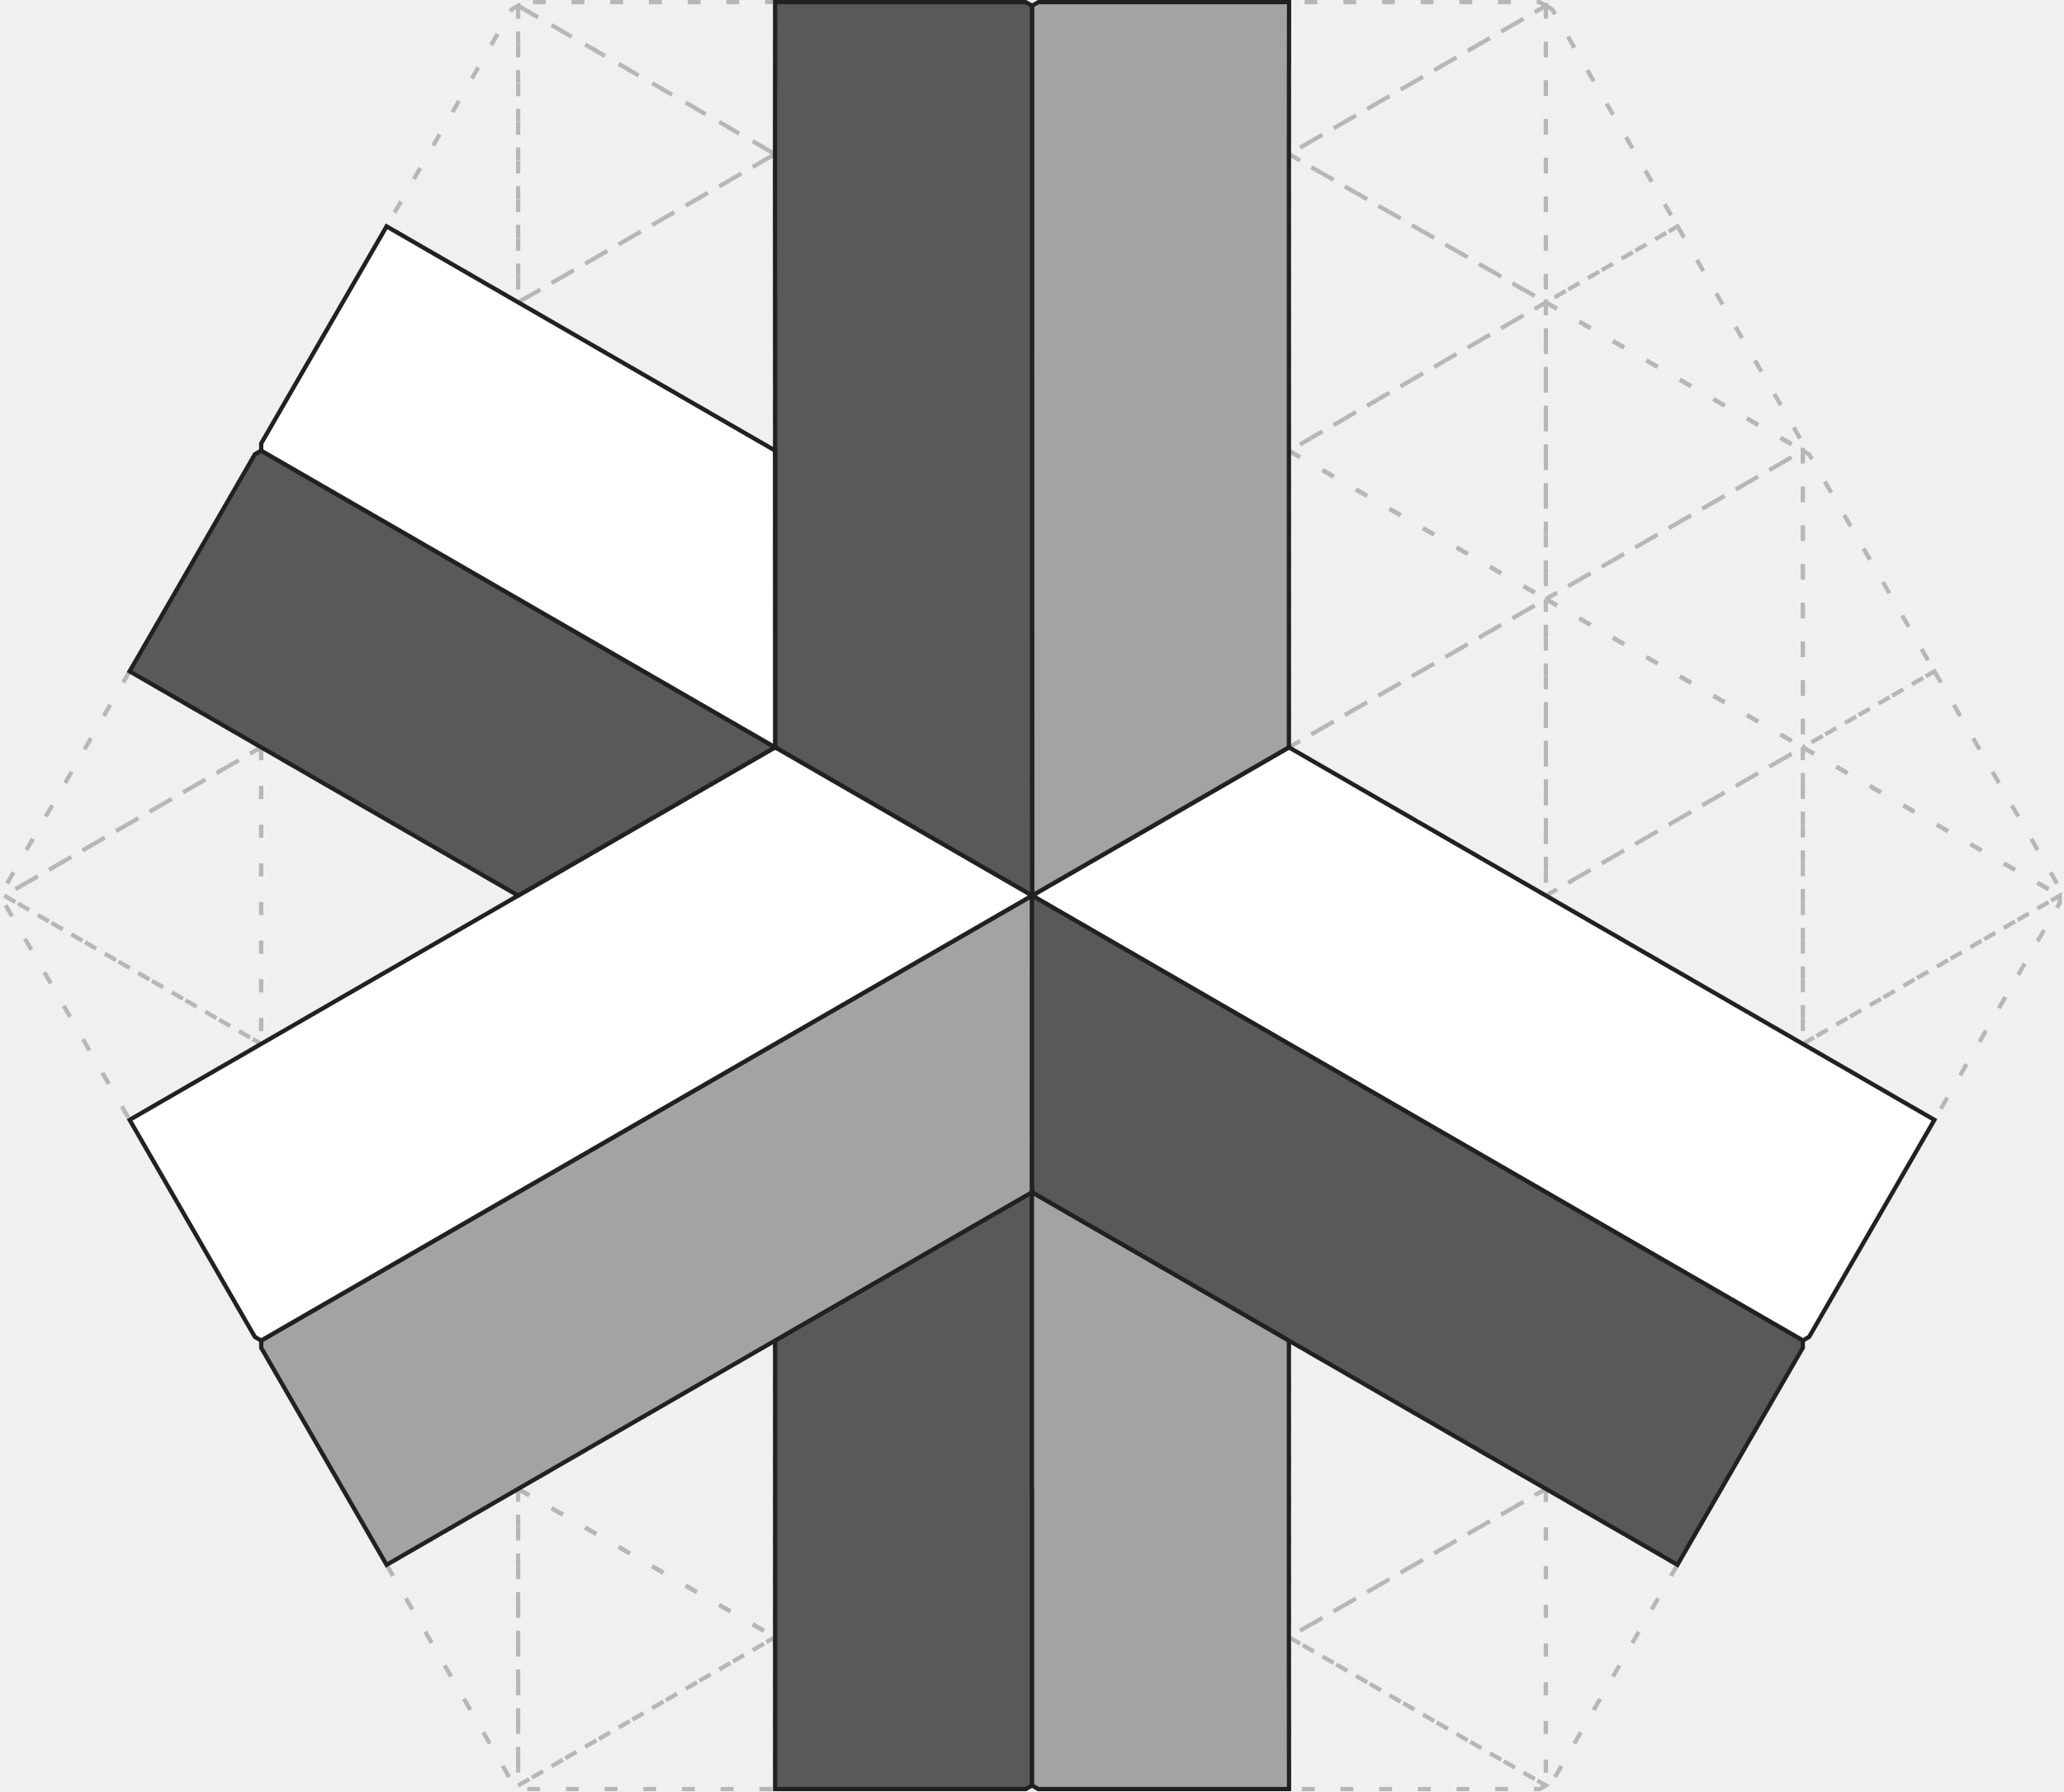
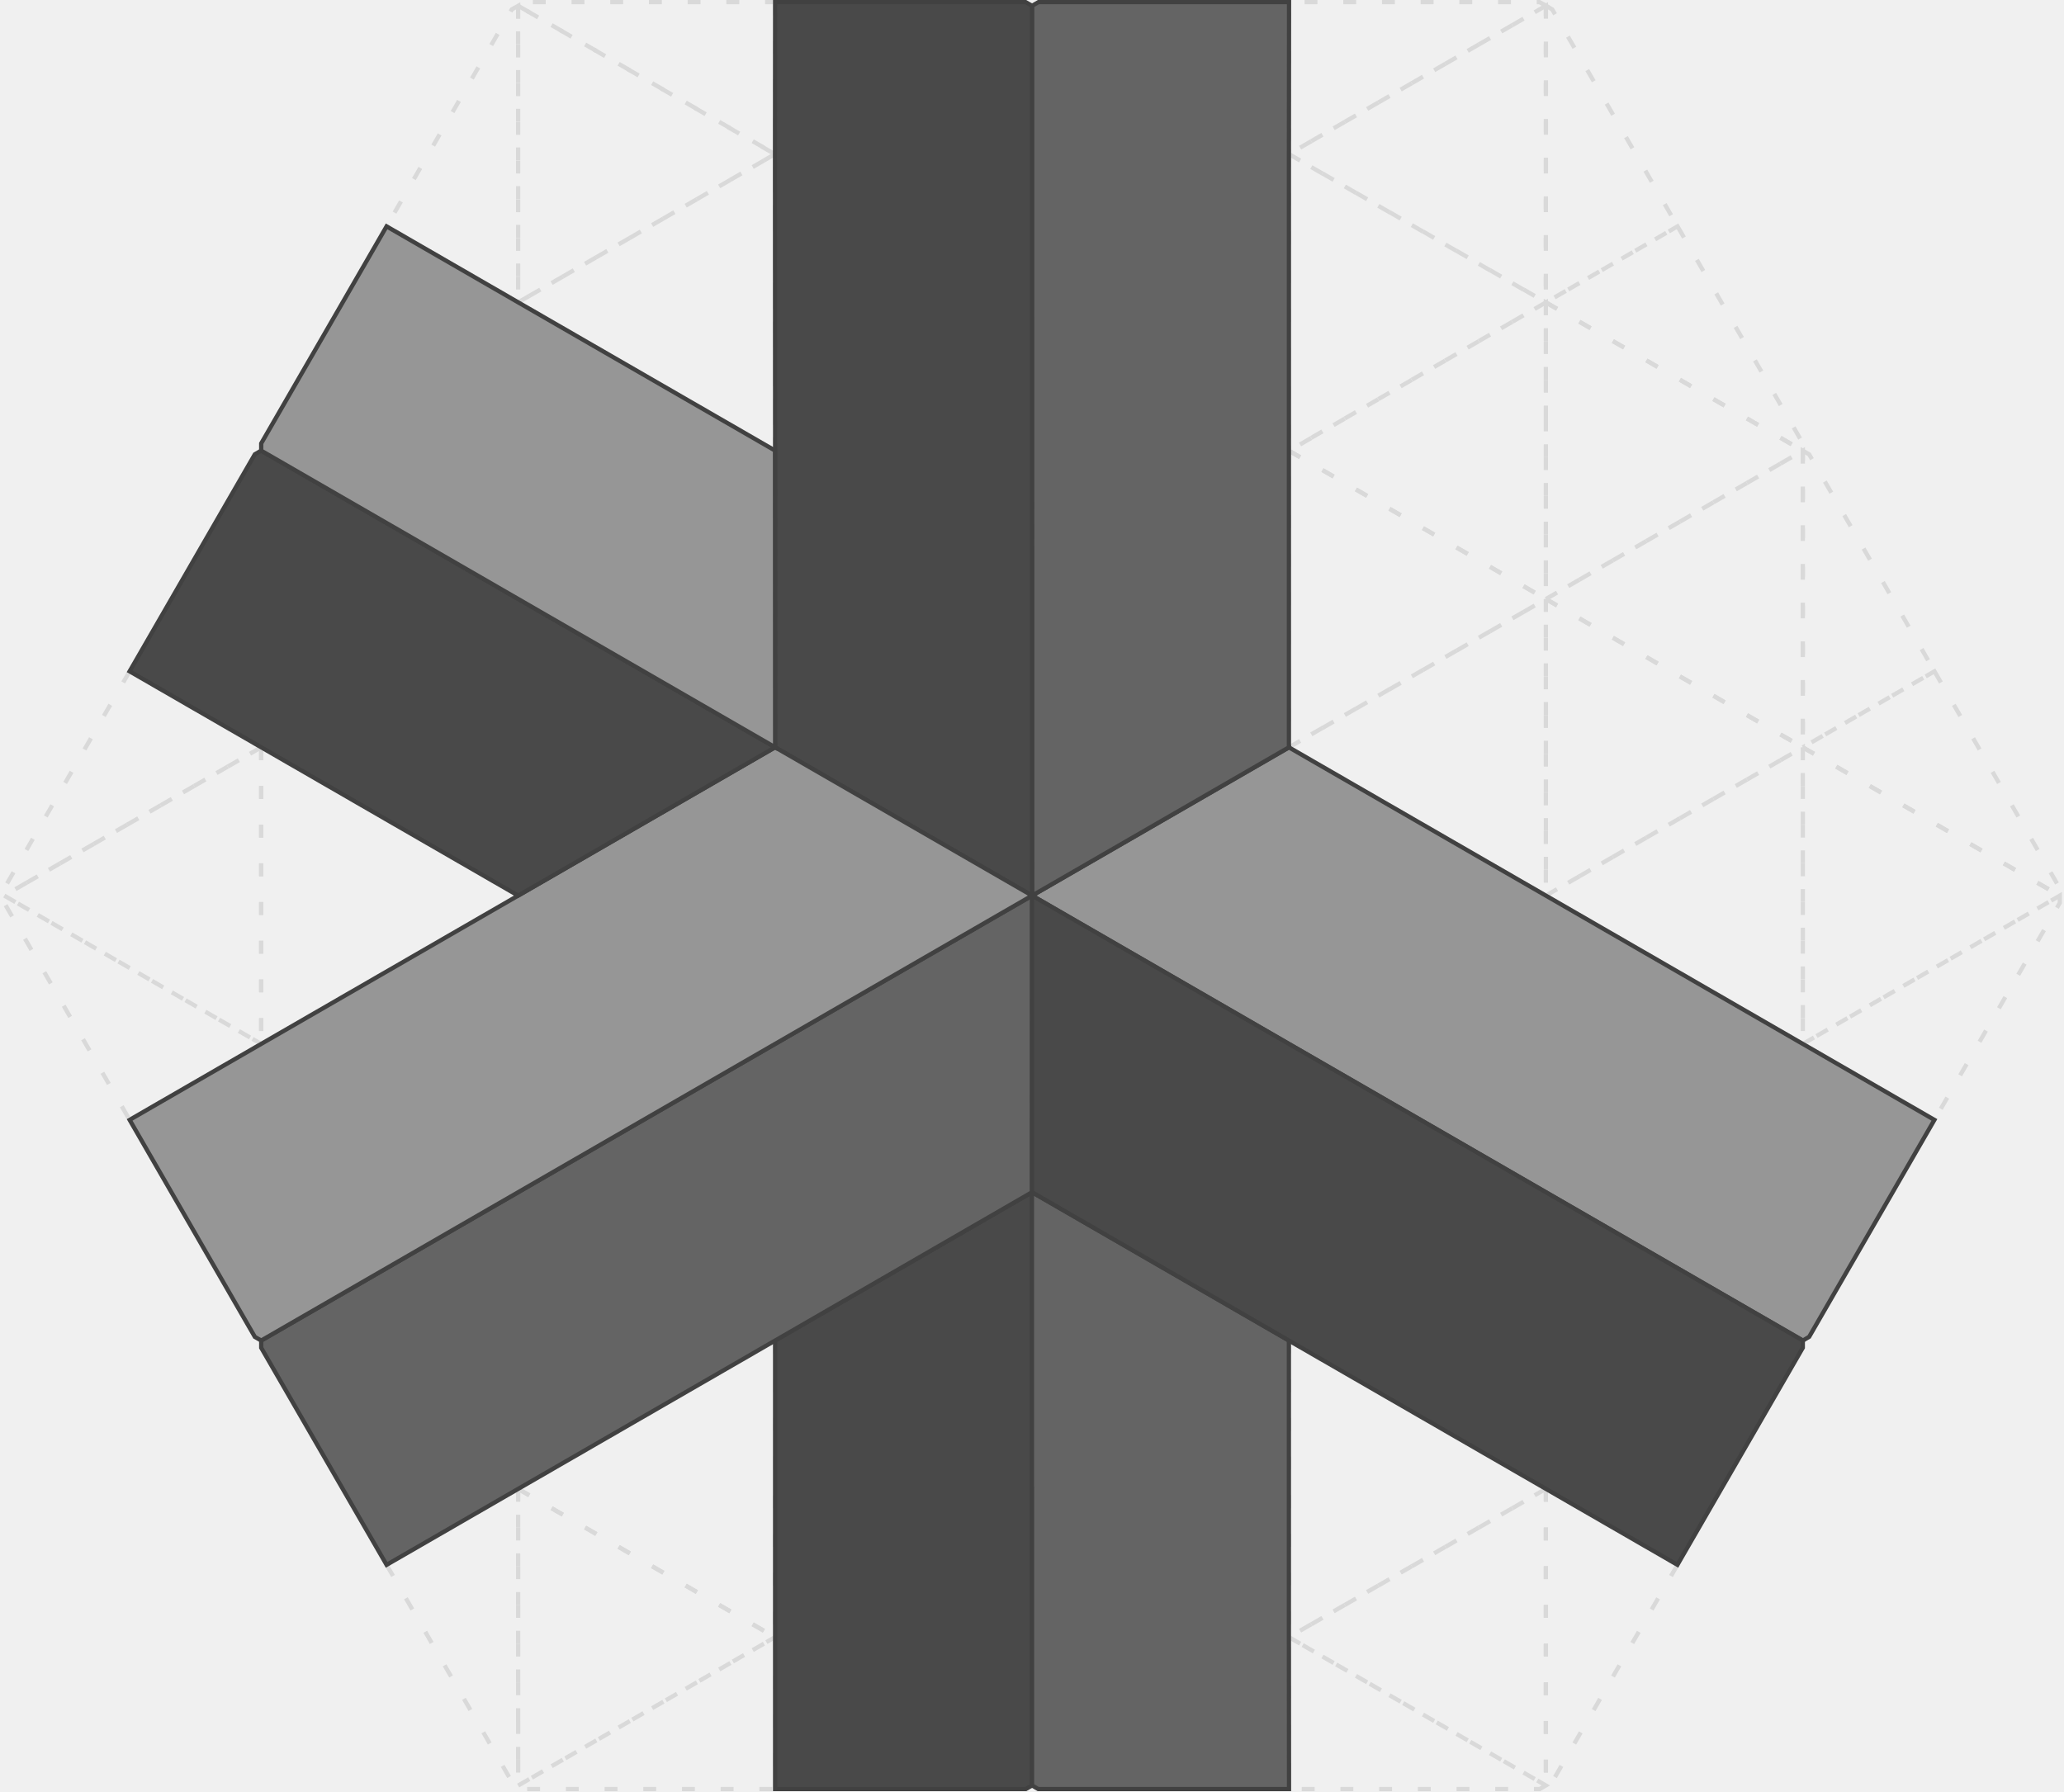
<svg xmlns="http://www.w3.org/2000/svg" id="Layer_2" data-name="Layer 2" viewBox="0 0 160.006 138.887">
  <defs>
    <style>
      .cls-1 {
-         fill: #595959;
+         fill: #494949;
+       }
+ 
+       .cls-1, .cls-2, .cls-3 {
+         stroke: #414141;
+         stroke-width: .33px;
      }

      .cls-1, .cls-2, .cls-3, .cls-4 {
        stroke-miterlimit: 10;
      }

-       .cls-1, .cls-3, .cls-4 {
-         stroke: #212121;
-         stroke-width: .33px;
-       }
- 
      .cls-2 {
-         fill: none;
-         stroke: #b7b7b7;
-         stroke-dasharray: 0 0 1 2;
-         stroke-width: .33px;
+         fill: #969696;
      }

      .cls-3 {
-         fill: #a3a3a3;
+         fill: #646464;
      }

      .cls-4 {
-         fill: #fff;
+         fill: none;
+         stroke: #d9d9d9;
+         stroke-dasharray: 0 0 1 2;
+         stroke-width: .33px;
      }
    </style>
  </defs>
  <g id="Layer_1-2" data-name="Layer 1">
    <g id="hex">
-       <polygon class="cls-2" points="139.758 34.948 140.252 35.233 149.964 52.052 139.758 57.949 139.758 34.948" />
-       <polygon class="cls-2" points="130.046 17.551 139.757 34.37 139.758 34.948 119.84 23.448 130.046 17.551" />
-       <polygon class="cls-2" points="40.17 115.445 40.17 138.445 39.69 138.175 29.97 121.335 40.17 115.445" />
-       <polygon class="cls-2" points="149.964 52.052 159.675 68.871 159.676 69.449 139.758 57.949 149.964 52.052" />
-       <polygon class="cls-2" points="60.088 126.942 60.088 138.722 40.638 138.722 40.168 138.452 60.078 126.942 60.088 126.942" />
-       <polygon class="cls-2" points="40.166 115.447 60.085 126.947 40.166 138.448 40.166 115.447" />
-       <polygon class="cls-2" points="60.09 103.945 60.08 126.945 40.17 115.445 60.09 103.945" />
-       <polygon class="cls-2" points="79.998 92.442 79.998 92.452 60.088 103.942 79.998 92.442" />
-       <polygon class="cls-2" points="99.92 57.945 99.92 57.955 80.01 69.445 99.92 57.945" />
-       <polygon class="cls-2" points="159.68 69.445 159.68 70.005 149.96 86.835 139.76 80.945 159.68 69.445" />
-       <polygon class="cls-2" points="139.758 57.949 159.676 69.449 139.762 80.942 139.758 57.949" />
-       <polygon class="cls-2" points="139.76 57.945 139.76 80.945 119.84 69.445 139.76 57.945" />
-       <polygon class="cls-2" points="119.838 138.442 119.358 138.722 99.928 138.722 99.918 126.942 119.838 138.442" />
-       <polygon class="cls-2" points="99.928 103.952 99.918 126.942 99.918 103.942 99.928 103.952" />
-       <polygon class="cls-2" points="130.04 121.335 120.33 138.165 119.84 138.445 119.84 115.445 130.04 121.335" />
-       <polygon class="cls-2" points="119.842 115.444 119.841 138.445 99.923 126.945 119.842 115.444" />
-       <polygon class="cls-2" points="119.838 115.442 99.918 126.942 99.918 103.942 99.928 103.952 119.838 115.442" />
-       <polygon class="cls-2" points="60.09 .165 60.08 11.945 60.08 11.955 60.07 11.955 40.17 .455 40.67 .165 60.09 .165" />
-       <polygon class="cls-2" points="99.92 11.945 99.92 11.955 99.91 11.955 99.92 11.945" />
-       <polygon class="cls-2" points="40.165 .449 60.083 11.949 40.169 23.442 40.165 .449" />
-       <polygon class="cls-2" points="40.169 .453 40.169 23.443 29.969 17.553 39.679 .723 40.169 .453" />
-       <polygon class="cls-2" points="20.249 57.943 .329 69.443 .329 68.883 10.049 52.053 20.249 57.943" />
-       <polygon class="cls-2" points="119.84 .445 99.93 11.945 99.92 11.955 99.92 11.945 99.93 .165 119.35 .165 119.84 .445" />
-       <polygon class="cls-2" points="60.089 34.933 60.089 34.943 60.079 34.943 60.079 34.933 40.169 23.443 60.069 11.953 60.079 11.953 60.089 34.933" />
-       <polygon class="cls-2" points="20.25 80.945 10.05 86.835 .33 70.005 .33 69.445 20.25 80.945" />
-       <polygon class="cls-2" points="20.249 57.944 20.248 80.945 .33 69.445 20.249 57.944" />
-       <polygon class="cls-2" points="40.169 69.443 20.249 80.943 20.249 57.943 40.169 69.443" />
-       <polygon class="cls-2" points="60.089 34.943 60.089 57.943 60.079 34.953 60.079 34.943 60.089 34.943" />
-       <polygon class="cls-2" points="119.841 .447 120.334 .732 130.046 17.551 119.84 23.448 119.841 .447" />
-       <polygon class="cls-2" points="119.841 .447 119.84 23.448 99.921 11.948 119.841 .447" />
-       <polygon class="cls-2" points="119.83 23.455 99.93 34.955 99.92 34.955 99.92 11.955 119.83 23.455" />
-       <polygon class="cls-2" points="79.998 92.442 79.998 92.452 60.088 103.942 79.998 92.442" />
-       <polygon class="cls-2" points="119.839 46.449 139.758 57.949 119.843 69.442 119.839 46.449" />
-       <polygon class="cls-2" points="139.758 34.948 139.758 57.949 119.839 46.449 139.758 34.948" />
-       <polygon class="cls-2" points="119.84 23.448 139.758 34.948 119.839 46.449 119.84 23.448" />
-       <polygon class="cls-2" points="119.84 23.448 119.839 46.449 99.921 34.949 119.84 23.448" />
-       <polygon class="cls-2" points="99.921 34.952 119.84 46.452 99.926 57.945 99.921 34.952" />
-       <polygon class="cls-2" points="119.84 46.445 119.84 69.445 99.93 57.955 99.93 57.935 119.83 46.455 119.84 46.445" />
-       <polygon class="cls-2" points="119.84 69.445 99.93 57.955 99.93 57.945 119.84 69.445" />
-       <polygon class="cls-2" points="80.008 69.442 80.008 92.442 79.998 92.442 79.998 92.432 80.008 69.442" />
-       <polygon class="cls-2" points="60.089 34.933 60.089 34.953 60.079 34.953 60.079 11.953 60.089 34.933" />
-       <polygon class="cls-2" points="80 23.445 80 23.455 79.99 23.455 80 23.445" />
-       <polygon class="cls-2" points="60.089 34.953 60.089 57.943 60.079 34.953 60.089 34.953" />
-       <polygon class="cls-2" points="80 46.445 80 46.455 79.99 46.455 80 46.445" />
-       <polygon class="cls-2" points="80.008 69.442 80.008 92.442 79.998 92.442 79.998 92.432 80.008 69.442" />
-       <polygon class="cls-2" points="80.01 23.455 80 23.455 80 23.445 80.01 23.455" />
-       <polygon class="cls-2" points="99.92 11.945 99.92 11.955 99.91 11.955 99.92 11.945" />
-       <polygon class="cls-2" points="99.92 34.945 99.92 34.955 99.91 34.955 99.92 34.945" />
-       <polygon class="cls-2" points="99.92 57.945 99.92 57.955 80.01 69.445 99.92 57.945" />
+       <polygon class="cls-4" points="139.758 34.948 140.252 35.233 149.964 52.052 139.758 57.949 139.758 34.948" />
+       <polygon class="cls-4" points="130.046 17.551 139.757 34.37 139.758 34.948 119.84 23.448 130.046 17.551" />
+       <polygon class="cls-4" points="40.17 115.445 40.17 138.445 39.69 138.175 29.97 121.335 40.17 115.445" />
+       <polygon class="cls-4" points="149.964 52.052 159.675 68.871 159.676 69.449 139.758 57.949 149.964 52.052" />
+       <polygon class="cls-4" points="60.088 126.942 60.088 138.722 40.638 138.722 40.168 138.452 60.078 126.942 60.088 126.942" />
+       <polygon class="cls-4" points="40.166 115.447 60.085 126.947 40.166 138.448 40.166 115.447" />
+       <polygon class="cls-4" points="60.09 103.945 60.08 126.945 40.17 115.445 60.09 103.945" />
+       <polygon class="cls-4" points="79.998 92.442 79.998 92.452 60.088 103.942 79.998 92.442" />
+       <polygon class="cls-4" points="99.92 57.945 99.92 57.955 80.01 69.445 99.92 57.945" />
+       <polygon class="cls-4" points="159.68 69.445 159.68 70.005 149.96 86.835 139.76 80.945 159.68 69.445" />
+       <polygon class="cls-4" points="139.758 57.949 159.676 69.449 139.762 80.942 139.758 57.949" />
+       <polygon class="cls-4" points="139.76 57.945 139.76 80.945 119.84 69.445 139.76 57.945" />
+       <polygon class="cls-4" points="119.838 138.442 119.358 138.722 99.928 138.722 99.918 126.942 119.838 138.442" />
+       <polygon class="cls-4" points="99.928 103.952 99.918 126.942 99.918 103.942 99.928 103.952" />
+       <polygon class="cls-4" points="130.04 121.335 120.33 138.165 119.84 138.445 119.84 115.445 130.04 121.335" />
+       <polygon class="cls-4" points="119.842 115.444 119.841 138.445 99.923 126.945 119.842 115.444" />
+       <polygon class="cls-4" points="119.838 115.442 99.918 126.942 99.918 103.942 99.928 103.952 119.838 115.442" />
+       <polygon class="cls-4" points="60.09 .165 60.08 11.945 60.08 11.955 60.07 11.955 40.17 .455 40.67 .165 60.09 .165" />
+       <polygon class="cls-4" points="99.92 11.945 99.92 11.955 99.91 11.955 99.92 11.945" />
+       <polygon class="cls-4" points="40.165 .449 60.083 11.949 40.169 23.442 40.165 .449" />
+       <polygon class="cls-4" points="40.169 .453 40.169 23.443 29.969 17.553 39.679 .723 40.169 .453" />
+       <polygon class="cls-4" points="20.249 57.943 .329 69.443 .329 68.883 10.049 52.053 20.249 57.943" />
+       <polygon class="cls-4" points="119.84 .445 99.93 11.945 99.92 11.955 99.92 11.945 99.93 .165 119.35 .165 119.84 .445" />
+       <polygon class="cls-4" points="60.089 34.933 60.089 34.943 60.079 34.943 60.079 34.933 40.169 23.443 60.069 11.953 60.079 11.953 60.089 34.933" />
+       <polygon class="cls-4" points="20.25 80.945 10.05 86.835 .33 70.005 .33 69.445 20.25 80.945" />
+       <polygon class="cls-4" points="20.249 57.944 20.248 80.945 .33 69.445 20.249 57.944" />
+       <polygon class="cls-4" points="40.169 69.443 20.249 80.943 20.249 57.943 40.169 69.443" />
+       <polygon class="cls-4" points="60.089 34.943 60.089 57.943 60.079 34.953 60.079 34.943 60.089 34.943" />
+       <polygon class="cls-4" points="119.841 .447 120.334 .732 130.046 17.551 119.84 23.448 119.841 .447" />
+       <polygon class="cls-4" points="119.841 .447 119.84 23.448 99.921 11.948 119.841 .447" />
+       <polygon class="cls-4" points="119.83 23.455 99.93 34.955 99.92 34.955 99.92 11.955 119.83 23.455" />
+       <polygon class="cls-4" points="79.998 92.442 79.998 92.452 60.088 103.942 79.998 92.442" />
+       <polygon class="cls-4" points="119.839 46.449 139.758 57.949 119.843 69.442 119.839 46.449" />
+       <polygon class="cls-4" points="139.758 34.948 139.758 57.949 119.839 46.449 139.758 34.948" />
+       <polygon class="cls-4" points="119.84 23.448 139.758 34.948 119.839 46.449 119.84 23.448" />
+       <polygon class="cls-4" points="119.84 23.448 119.839 46.449 99.921 34.949 119.84 23.448" />
+       <polygon class="cls-4" points="99.921 34.952 119.84 46.452 99.926 57.945 99.921 34.952" />
+       <polygon class="cls-4" points="119.84 46.445 119.84 69.445 99.93 57.955 99.93 57.935 119.83 46.455 119.84 46.445" />
+       <polygon class="cls-4" points="119.84 69.445 99.93 57.955 99.93 57.945 119.84 69.445" />
+       <polygon class="cls-4" points="80.008 69.442 80.008 92.442 79.998 92.442 79.998 92.432 80.008 69.442" />
+       <polygon class="cls-4" points="60.089 34.933 60.089 34.953 60.079 34.953 60.079 11.953 60.089 34.933" />
+       <polygon class="cls-4" points="80 23.445 80 23.455 79.99 23.455 80 23.445" />
+       <polygon class="cls-4" points="60.089 34.953 60.089 57.943 60.079 34.953 60.089 34.953" />
+       <polygon class="cls-4" points="80 46.445 80 46.455 79.99 46.455 80 46.445" />
+       <polygon class="cls-4" points="80.008 69.442 80.008 92.442 79.998 92.442 79.998 92.432 80.008 69.442" />
+       <polygon class="cls-4" points="80.01 23.455 80 23.455 80 23.445 80.01 23.455" />
+       <polygon class="cls-4" points="99.92 11.945 99.92 11.955 99.91 11.955 99.92 11.945" />
+       <polygon class="cls-4" points="99.92 34.945 99.92 34.955 99.91 34.955 99.92 34.945" />
+       <polygon class="cls-4" points="99.92 57.945 99.92 57.955 80.01 69.445 99.92 57.945" />
      <polygon class="cls-1" points="80.008 115.442 80.008 138.442 79.518 138.722 60.088 138.722 60.088 103.942 79.998 92.452 79.998 115.442 80.008 115.442" />
      <polygon class="cls-3" points="99.928 138.722 80.488 138.722 80.008 138.442 80.008 115.442 79.998 115.442 79.998 92.442 80.008 92.442 99.918 103.942 99.918 126.942 99.928 138.722" />
-       <polygon class="cls-4" points="149.96 86.835 140.25 103.655 139.76 103.945 119.84 92.445 99.92 80.945 80.01 69.445 99.92 57.955 99.92 57.945 99.93 57.945 99.93 57.955 119.84 69.445 139.76 80.945 149.96 86.835" />
+       <polygon class="cls-2" points="149.96 86.835 140.25 103.655 139.76 103.945 119.84 92.445 99.92 80.945 80.01 69.445 99.92 57.955 99.92 57.945 99.93 57.945 99.93 57.955 119.84 69.445 139.76 80.945 149.96 86.835" />
      <polygon class="cls-3" points="99.93 .165 99.92 11.945 99.92 57.945 80.01 69.445 80.01 46.445 80 23.455 80 .455 80.5 .165 99.93 .165" />
      <polygon class="cls-3" points="80.01 69.445 80 92.435 80 92.445 60.09 103.945 40.17 115.445 29.97 121.335 20.25 104.505 20.25 103.945 60.09 80.945 80.01 69.445" />
      <polygon class="cls-1" points="60.09 34.935 60.08 11.955 60.08 11.945 60.09 .165 79.51 .165 80 .445 80 46.455 80.01 69.445 60.09 57.945 60.09 34.935" />
-       <polygon class="cls-4" points="80.009 69.443 60.089 80.943 20.249 103.943 19.759 103.663 10.049 86.833 20.249 80.943 40.169 69.443 60.089 57.943 80.009 69.443" />
+       <polygon class="cls-2" points="80.009 69.443 60.089 80.943 20.249 103.943 19.759 103.663 10.049 86.833 20.249 80.943 40.169 69.443 60.089 57.943 80.009 69.443" />
      <polygon class="cls-1" points="139.758 103.942 139.758 104.502 130.038 121.332 119.838 115.442 99.928 103.952 99.918 103.942 80.008 92.442 80.008 69.442 99.918 80.942 119.838 92.442 139.758 103.942" />
      <polygon class="cls-1" points="60.089 57.943 40.169 69.443 20.249 57.943 10.049 52.053 19.759 35.223 20.249 34.943 40.169 46.443 60.089 57.943" />
-       <polygon class="cls-4" points="60.089 57.943 40.169 46.443 20.249 34.943 20.249 34.383 29.969 17.553 40.169 23.443 60.079 34.933 60.079 34.953 60.089 57.943" />
+       <polygon class="cls-2" points="60.089 57.943 40.169 46.443 20.249 34.943 20.249 34.383 29.969 17.553 40.169 23.443 60.079 34.933 60.079 34.953 60.089 57.943" />
    </g>
  </g>
</svg>
